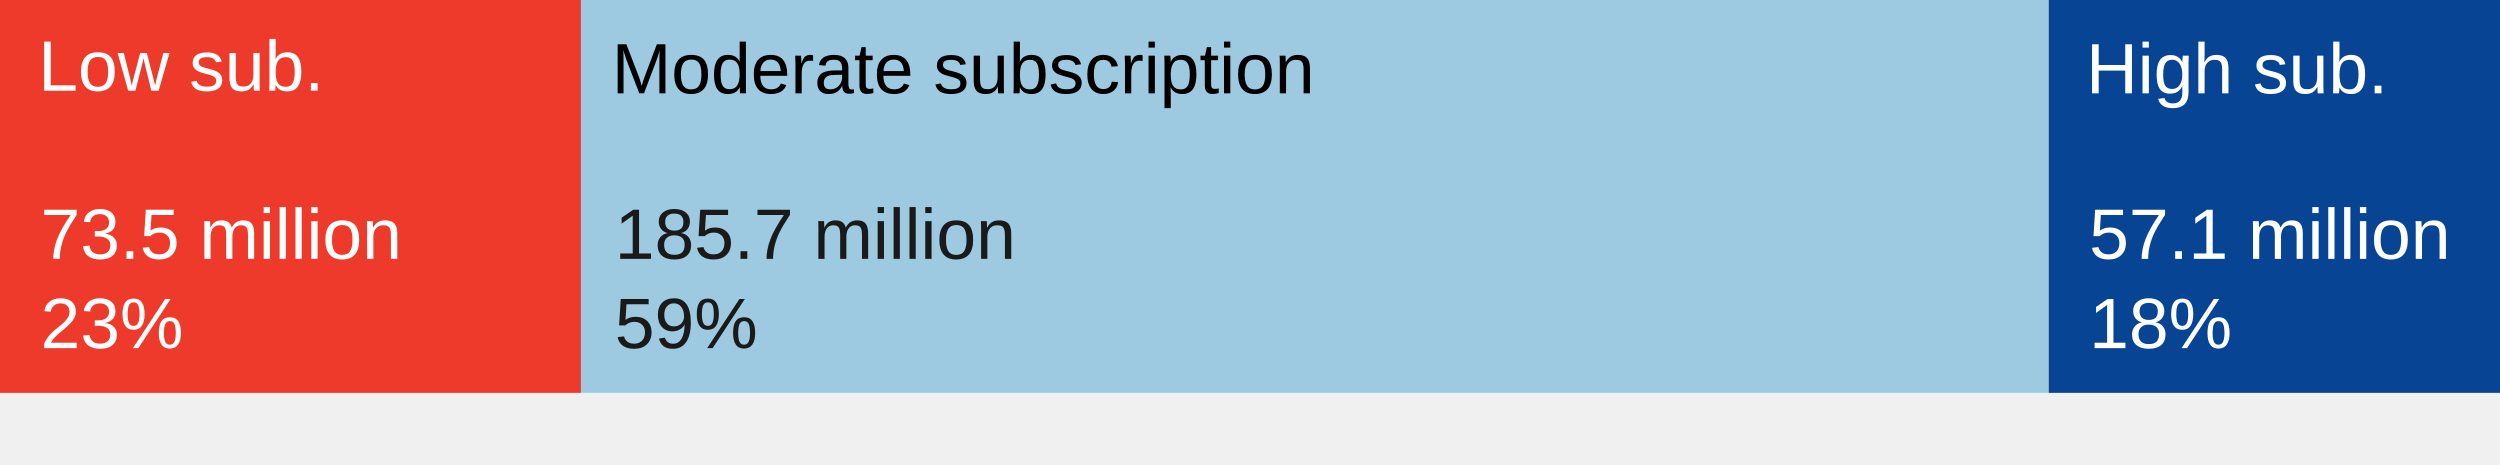
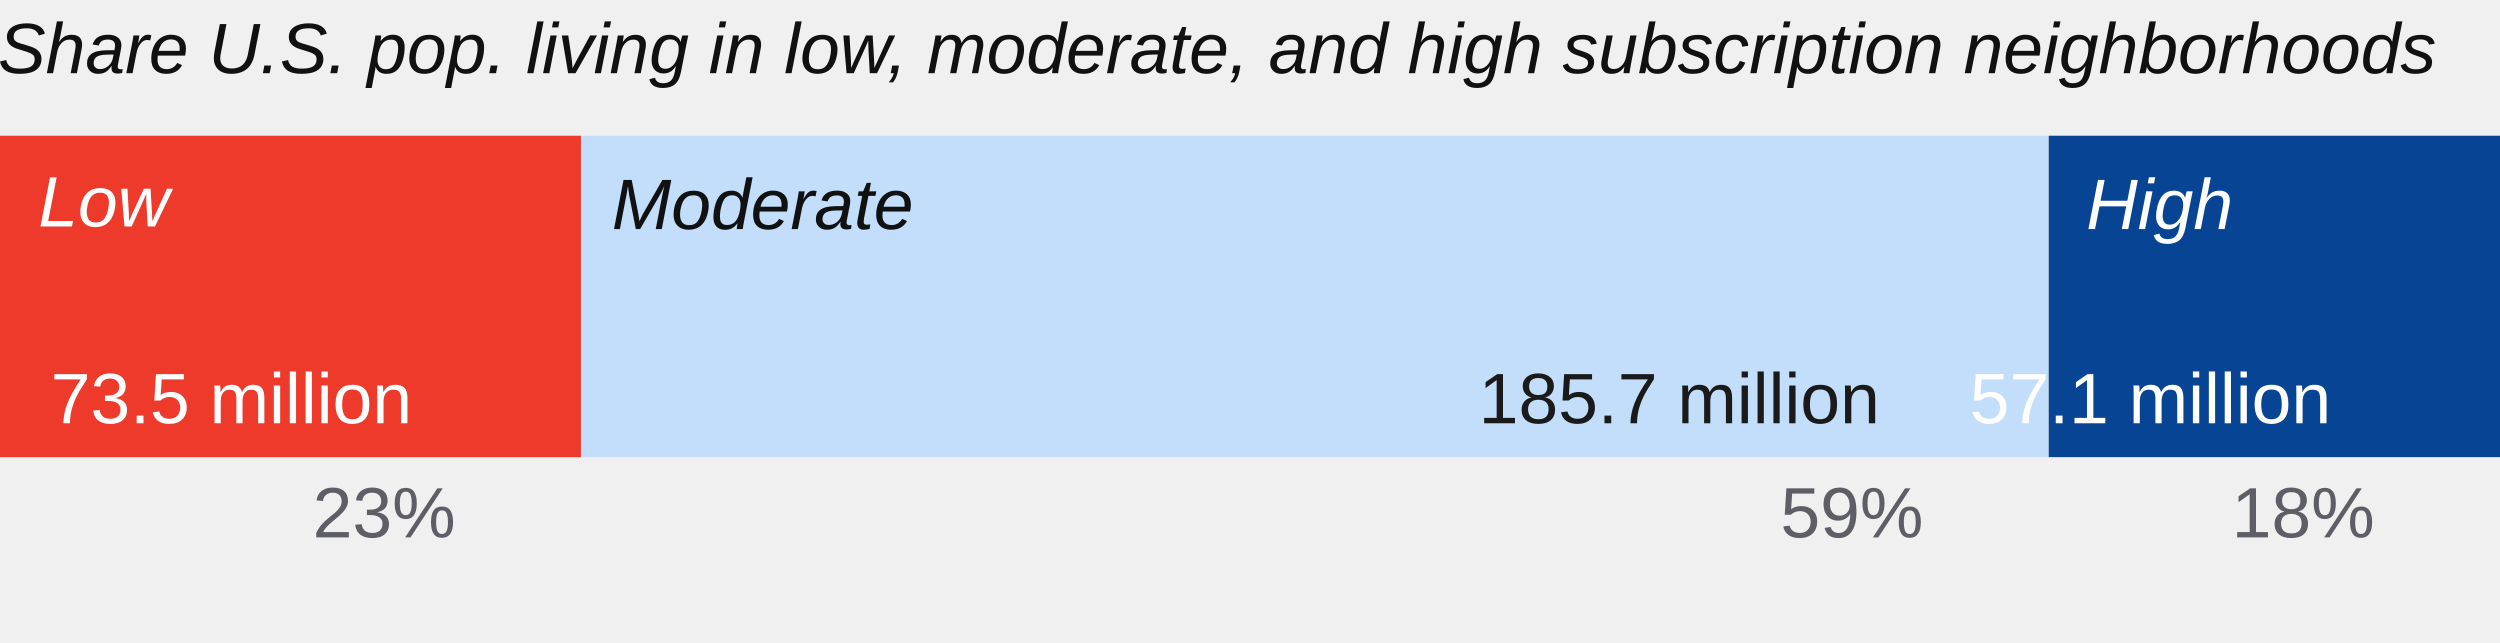
- <svg xmlns="http://www.w3.org/2000/svg" height="130" width="700" version="1.1" viewBox="0 0 525 97.5">
+ <svg xmlns="http://www.w3.org/2000/svg" height="180" width="700" version="1.1" viewBox="0 0 525 135">
  <defs />
-   <g transform="scale(1 1.2222)">
-     <path d="m1.361e-8 67.5h122v-67.5h-122z" fill="#ee3a2b" />
-     <path d="m122 67.5h308.23v-67.5h-308.23z" fill="#9ecae1" />
-     <path d="m430.23 67.5h94.774v-67.5h-94.774z" fill="#074594" />
+   <g>
+     <g>
+       <path d="m1.361e-8 96h122v-67.5h-122z" fill="#ee3a2b" />
+       <path d="m122 96h308.23v-67.5h-308.23z" fill="#c2defa" />
+       <path d="m430.23 96h94.774v-67.5h-94.774z" fill="#074594" />
+     </g>
+     <g font-size="15px" font-family="'liberation sans'" font-style="italic">
+       <text stroke-width=".75" style="font-variant-ligatures:normal;letter-spacing:0px;font-variant-numeric:normal;word-spacing:0px;font-variant-caps:normal;font-feature-settings:normal" xml:space="preserve" line-height="16.5px" y="47.555" x="8.035" fill="#ffffff">
+         <tspan y="47.555" x="8.035">Low </tspan>
+         <tspan y="64.055" x="8.035" />
+       </text>
+       <text style="font-variant-ligatures:normal;letter-spacing:0px;font-variant-numeric:normal;word-spacing:0px;font-variant-caps:normal;font-feature-settings:normal" xml:space="preserve" line-height="16.5px" y="48.105" x="128.474" fill="#111111">
+         <tspan font-family="'liberation sans'" font-size="15px" font-style="italic" y="48.105" x="128.474" stroke-width=".75" fill="#111111">Moderate </tspan>
+       </text>
+       <text stroke-width=".75" style="font-variant-ligatures:normal;letter-spacing:0px;font-variant-numeric:normal;word-spacing:0px;font-variant-caps:normal;font-feature-settings:normal" xml:space="preserve" line-height="16.5px" y="48.105" x="438.099" fill="#ffffff">
+         <tspan y="48.105" x="438.099">High </tspan>
+         <tspan y="64.605" x="438.099" />
+       </text>
+     </g>
  </g>
-   <g font-size="15px" font-family="'liberation sans'">
-     <text style="font-variant-ligatures:normal;letter-spacing:0px;font-variant-numeric:normal;word-spacing:0px;font-variant-caps:normal;font-feature-settings:normal" xml:space="preserve" line-height="1.25" y="19.055" x="8.035" fill="#ffffff">
-       <tspan font-size="15px" y="19.055" x="8.035" stroke-width=".75" fill="#ffffff">Low sub.</tspan>
+   <g font-size="15px" fill-opacity=".941" transform="translate(-3,10.5)" font-family="'liberation sans'" fill="#55555f">
+     <text style="font-variant-ligatures:normal;letter-spacing:0px;font-variant-numeric:normal;text-anchor:end;word-spacing:0px;font-variant-caps:normal;font-feature-settings:normal;text-align:end" xml:space="preserve" line-height="1.25" y="102.355" x="119.526">
+       <tspan style="text-anchor:end;text-align:end" fill-opacity=".941" font-size="15px" y="102.355" x="119.526" stroke-width=".75" fill="#55555f">23%</tspan>
    </text>
-     <text stroke-width=".75" style="font-variant-ligatures:normal;letter-spacing:0px;font-variant-numeric:normal;word-spacing:0px;font-variant-caps:normal;font-feature-settings:normal" xml:space="preserve" line-height="1.25" y="54.355" x="8.511" fill="#ffffff">
-       <tspan y="54.355" x="8.511">73.5 million</tspan>
-       <tspan y="73.105" x="8.511">23%</tspan>
+     <text style="font-variant-ligatures:normal;letter-spacing:0px;font-variant-numeric:normal;text-anchor:end;word-spacing:0px;font-variant-caps:normal;font-feature-settings:normal;text-align:end" xml:space="preserve" line-height="1.25" y="102.355" x="427.753">
+       <tspan style="text-anchor:end;text-align:end" fill-opacity=".941" font-size="15px" y="102.355" x="427.753" stroke-width=".75" fill="#55555f">59%</tspan>
    </text>
-     <text style="font-variant-ligatures:normal;letter-spacing:0px;font-variant-numeric:normal;word-spacing:0px;font-variant-caps:normal;font-feature-settings:normal" xml:space="preserve" line-height="1.25" y="19.605" x="128.474" fill="#000000">
-       <tspan font-size="15px" y="19.605" x="128.474" stroke-width=".75">Moderate subscription</tspan>
+     <text style="font-variant-ligatures:normal;letter-spacing:0px;font-variant-numeric:normal;text-anchor:end;word-spacing:0px;font-variant-caps:normal;font-feature-settings:normal;text-align:end" xml:space="preserve" line-height="1.25" y="102.355" x="522.527">
+       <tspan style="text-anchor:end;text-align:end" fill-opacity=".941" font-size="15px" y="102.355" x="522.527" stroke-width=".75" fill="#55555f">18%</tspan>
    </text>
-     <text stroke-width=".75" style="font-variant-ligatures:normal;letter-spacing:0px;font-variant-numeric:normal;word-spacing:0px;font-variant-caps:normal;font-feature-settings:normal" xml:space="preserve" line-height="1.25" y="54.355" x="129.104" fill="#1a1a1a">
-       <tspan y="54.355" x="129.104">185.7 million</tspan>
-       <tspan y="73.105" x="129.104">59%</tspan>
-     </text>
-     <text style="font-variant-ligatures:normal;letter-spacing:0px;font-variant-numeric:normal;word-spacing:0px;font-variant-caps:normal;font-feature-settings:normal" xml:space="preserve" line-height="1.25" y="19.605" x="438.099" fill="#ffffff">
-       <tspan font-size="15px" y="19.605" x="438.099" stroke-width=".75" fill="#ffffff">High sub.</tspan>
-     </text>
-     <text stroke-width=".75" style="font-variant-ligatures:normal;letter-spacing:0px;font-variant-numeric:normal;word-spacing:0px;font-variant-caps:normal;font-feature-settings:normal" xml:space="preserve" line-height="1.25" y="54.355" x="438.728" fill="#ffffff">
-       <tspan y="54.355" x="438.728">57.1 million</tspan>
-       <tspan y="73.105" x="438.728">18%</tspan>
+   </g>
+   <g font-size="15px">
+     <g font-family="'liberation sans'">
+       <text style="font-variant-ligatures:normal;letter-spacing:0px;font-variant-numeric:normal;text-anchor:end;word-spacing:0px;font-variant-caps:normal;font-feature-settings:normal;text-align:end" xml:space="preserve" line-height="1.25" y="88.885" x="115.703" fill="#ffffff">
+         <tspan style="text-anchor:end;text-align:end" font-family="'liberation sans'" font-size="15px" y="88.885" x="115.703" stroke-width=".75" fill="#ffffff">73.5 million</tspan>
+       </text>
+       <text style="font-variant-ligatures:normal;letter-spacing:0px;font-variant-numeric:normal;text-anchor:end;word-spacing:0px;font-variant-caps:normal;font-feature-settings:normal;text-align:end" xml:space="preserve" line-height="1.25" y="88.885" x="423.93" fill="#1a1a1a">
+         <tspan style="text-anchor:end;text-align:end" font-family="'liberation sans'" font-size="15px" y="88.885" x="423.93" stroke-width=".75" fill="#1a1a1a">185.7 million</tspan>
+       </text>
+       <text style="font-variant-ligatures:normal;letter-spacing:0px;font-variant-numeric:normal;text-anchor:end;word-spacing:0px;font-variant-caps:normal;font-feature-settings:normal;text-align:end" xml:space="preserve" line-height="1.25" y="88.885" x="518.704" fill="#ffffff">
+         <tspan style="text-anchor:end;text-align:end" font-family="'liberation sans'" font-size="15px" y="88.885" x="518.704" stroke-width=".75" fill="#ffffff">57.1 million</tspan>
+       </text>
+     </g>
+     <text style="font-variant-ligatures:normal;letter-spacing:0px;font-variant-numeric:normal;word-spacing:0px;font-variant-caps:normal;font-feature-settings:normal" xml:space="preserve" font-style="italic" line-height="150%" y="15.369" x="-0.417" font-family="Arial" fill="#111111">
+       <tspan font-family="Arial" font-style="italic" line-height="125%" y="15.369" x="-0.417" stroke-width=".75" fill="#111111">Share U.S. pop. living in low, moderate, and high subscription neighborhoods</tspan>
    </text>
  </g>
</svg>
